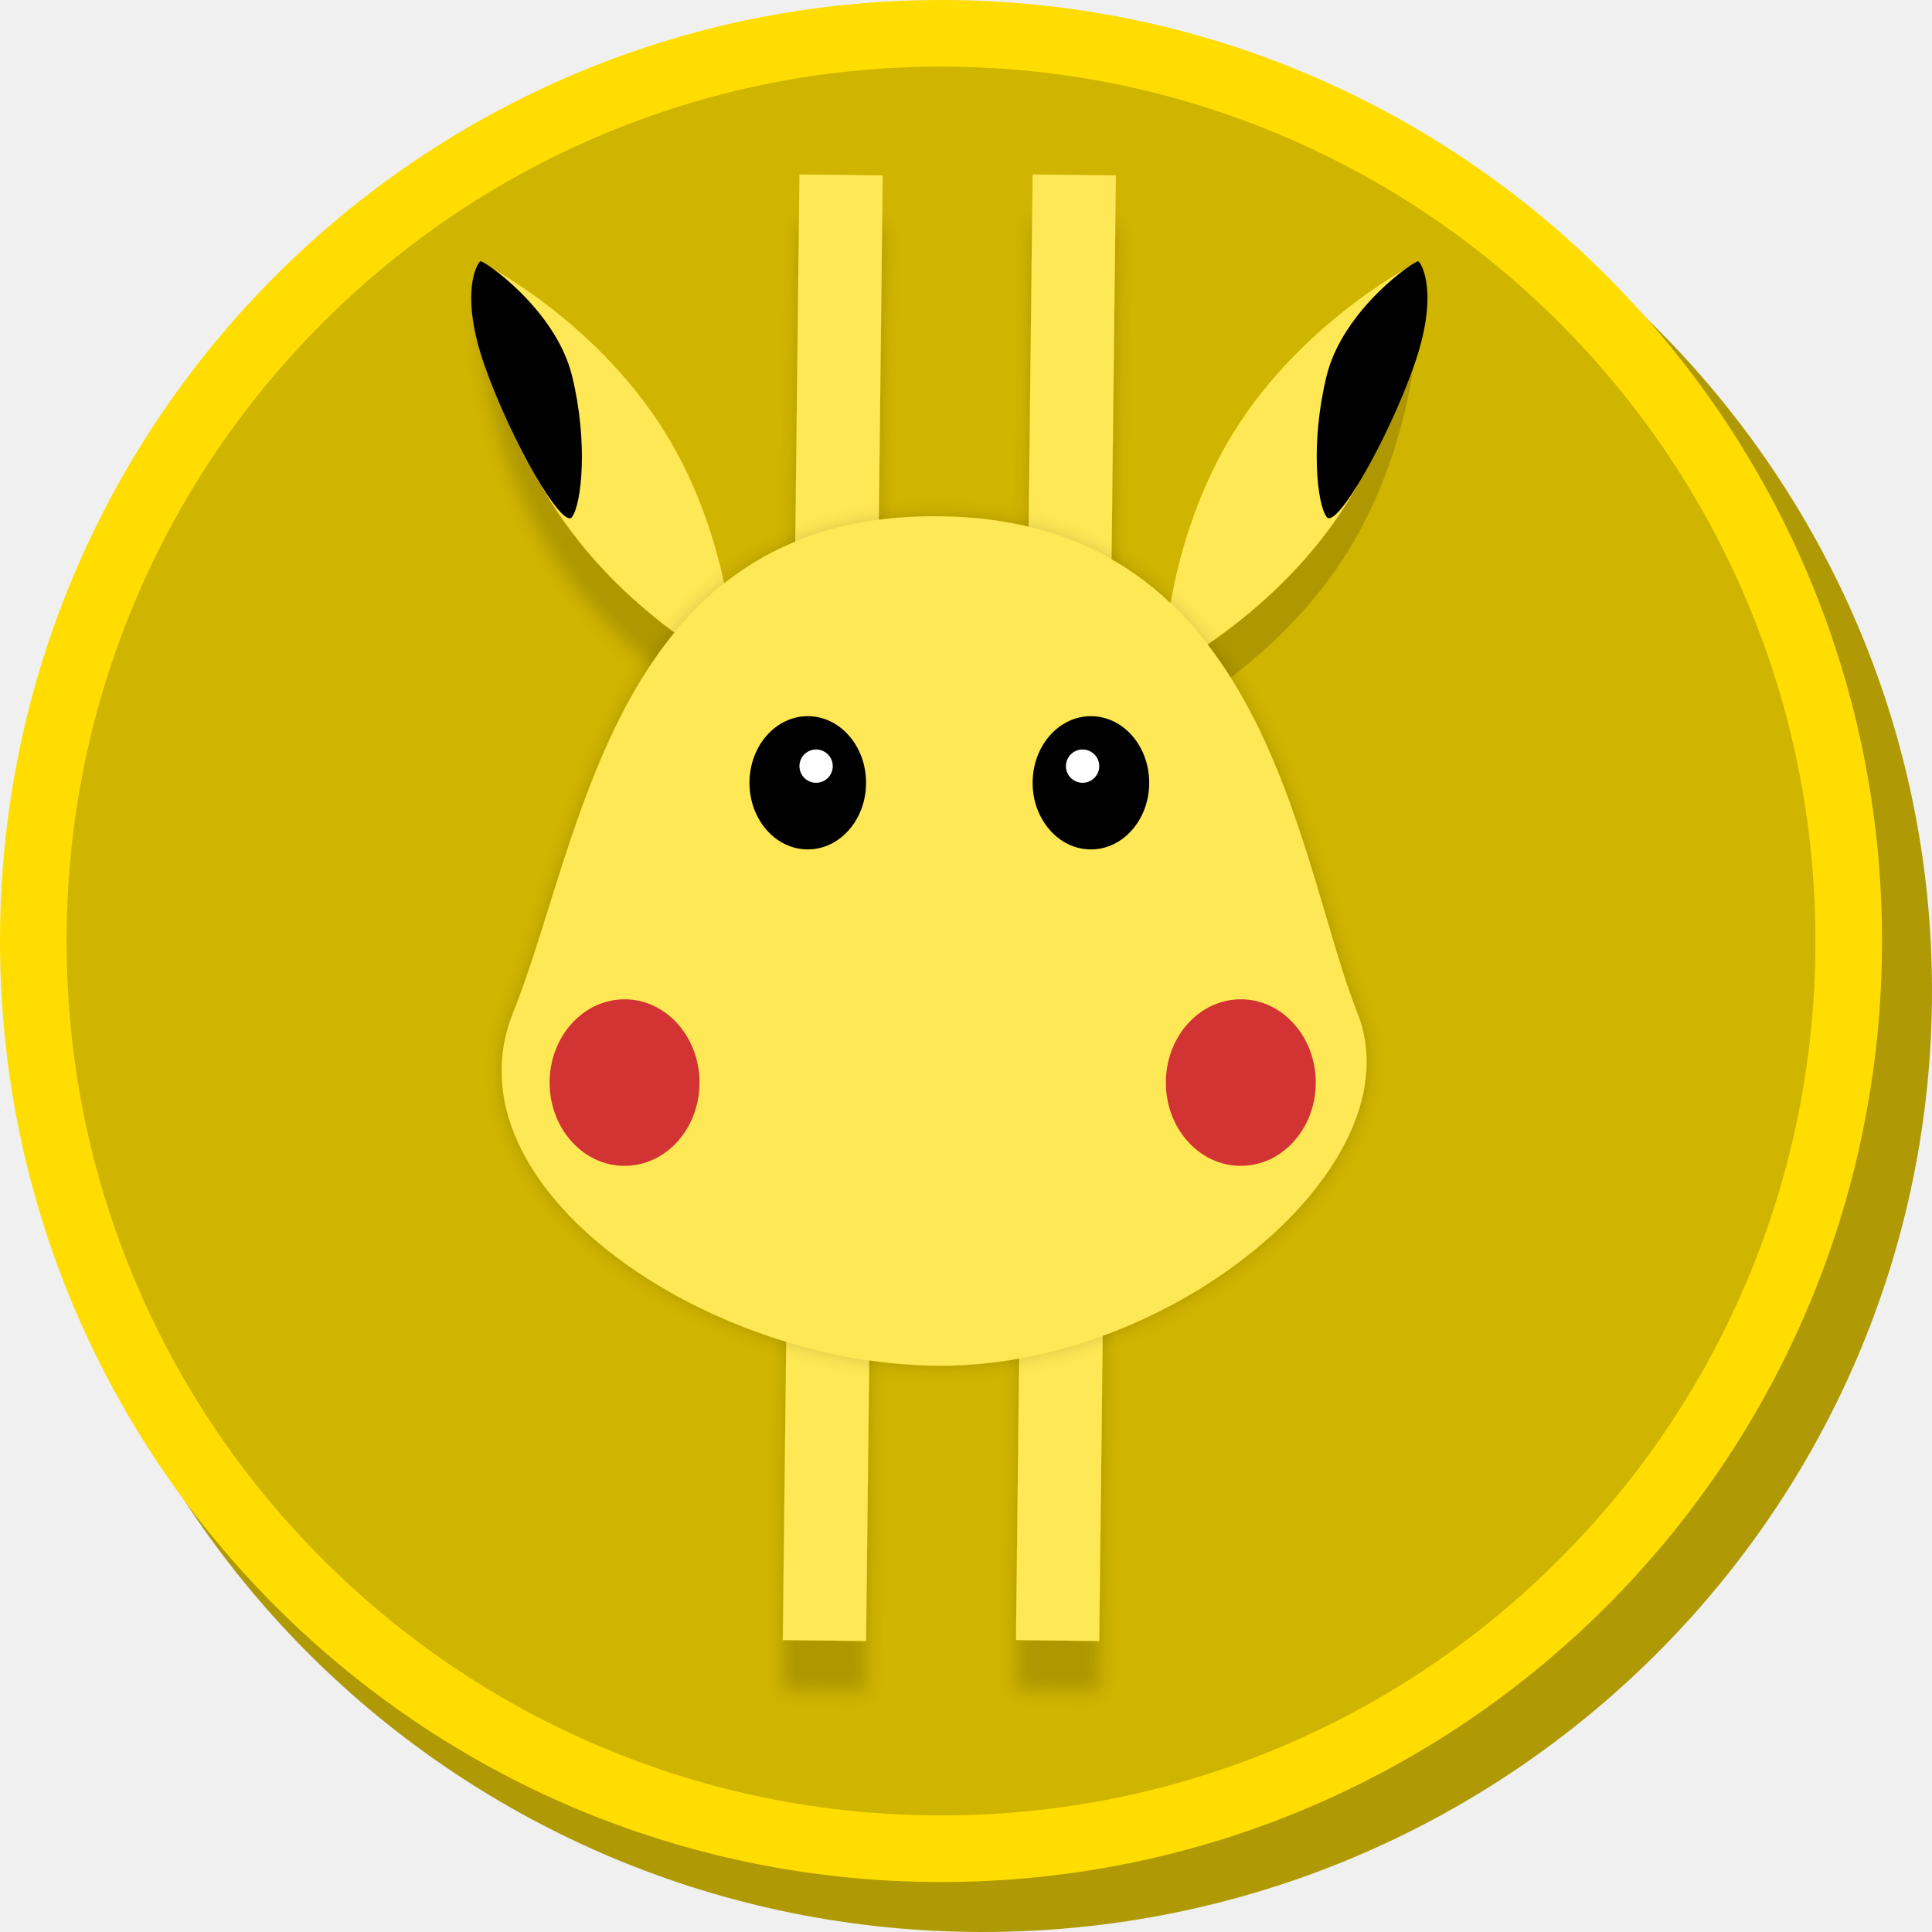
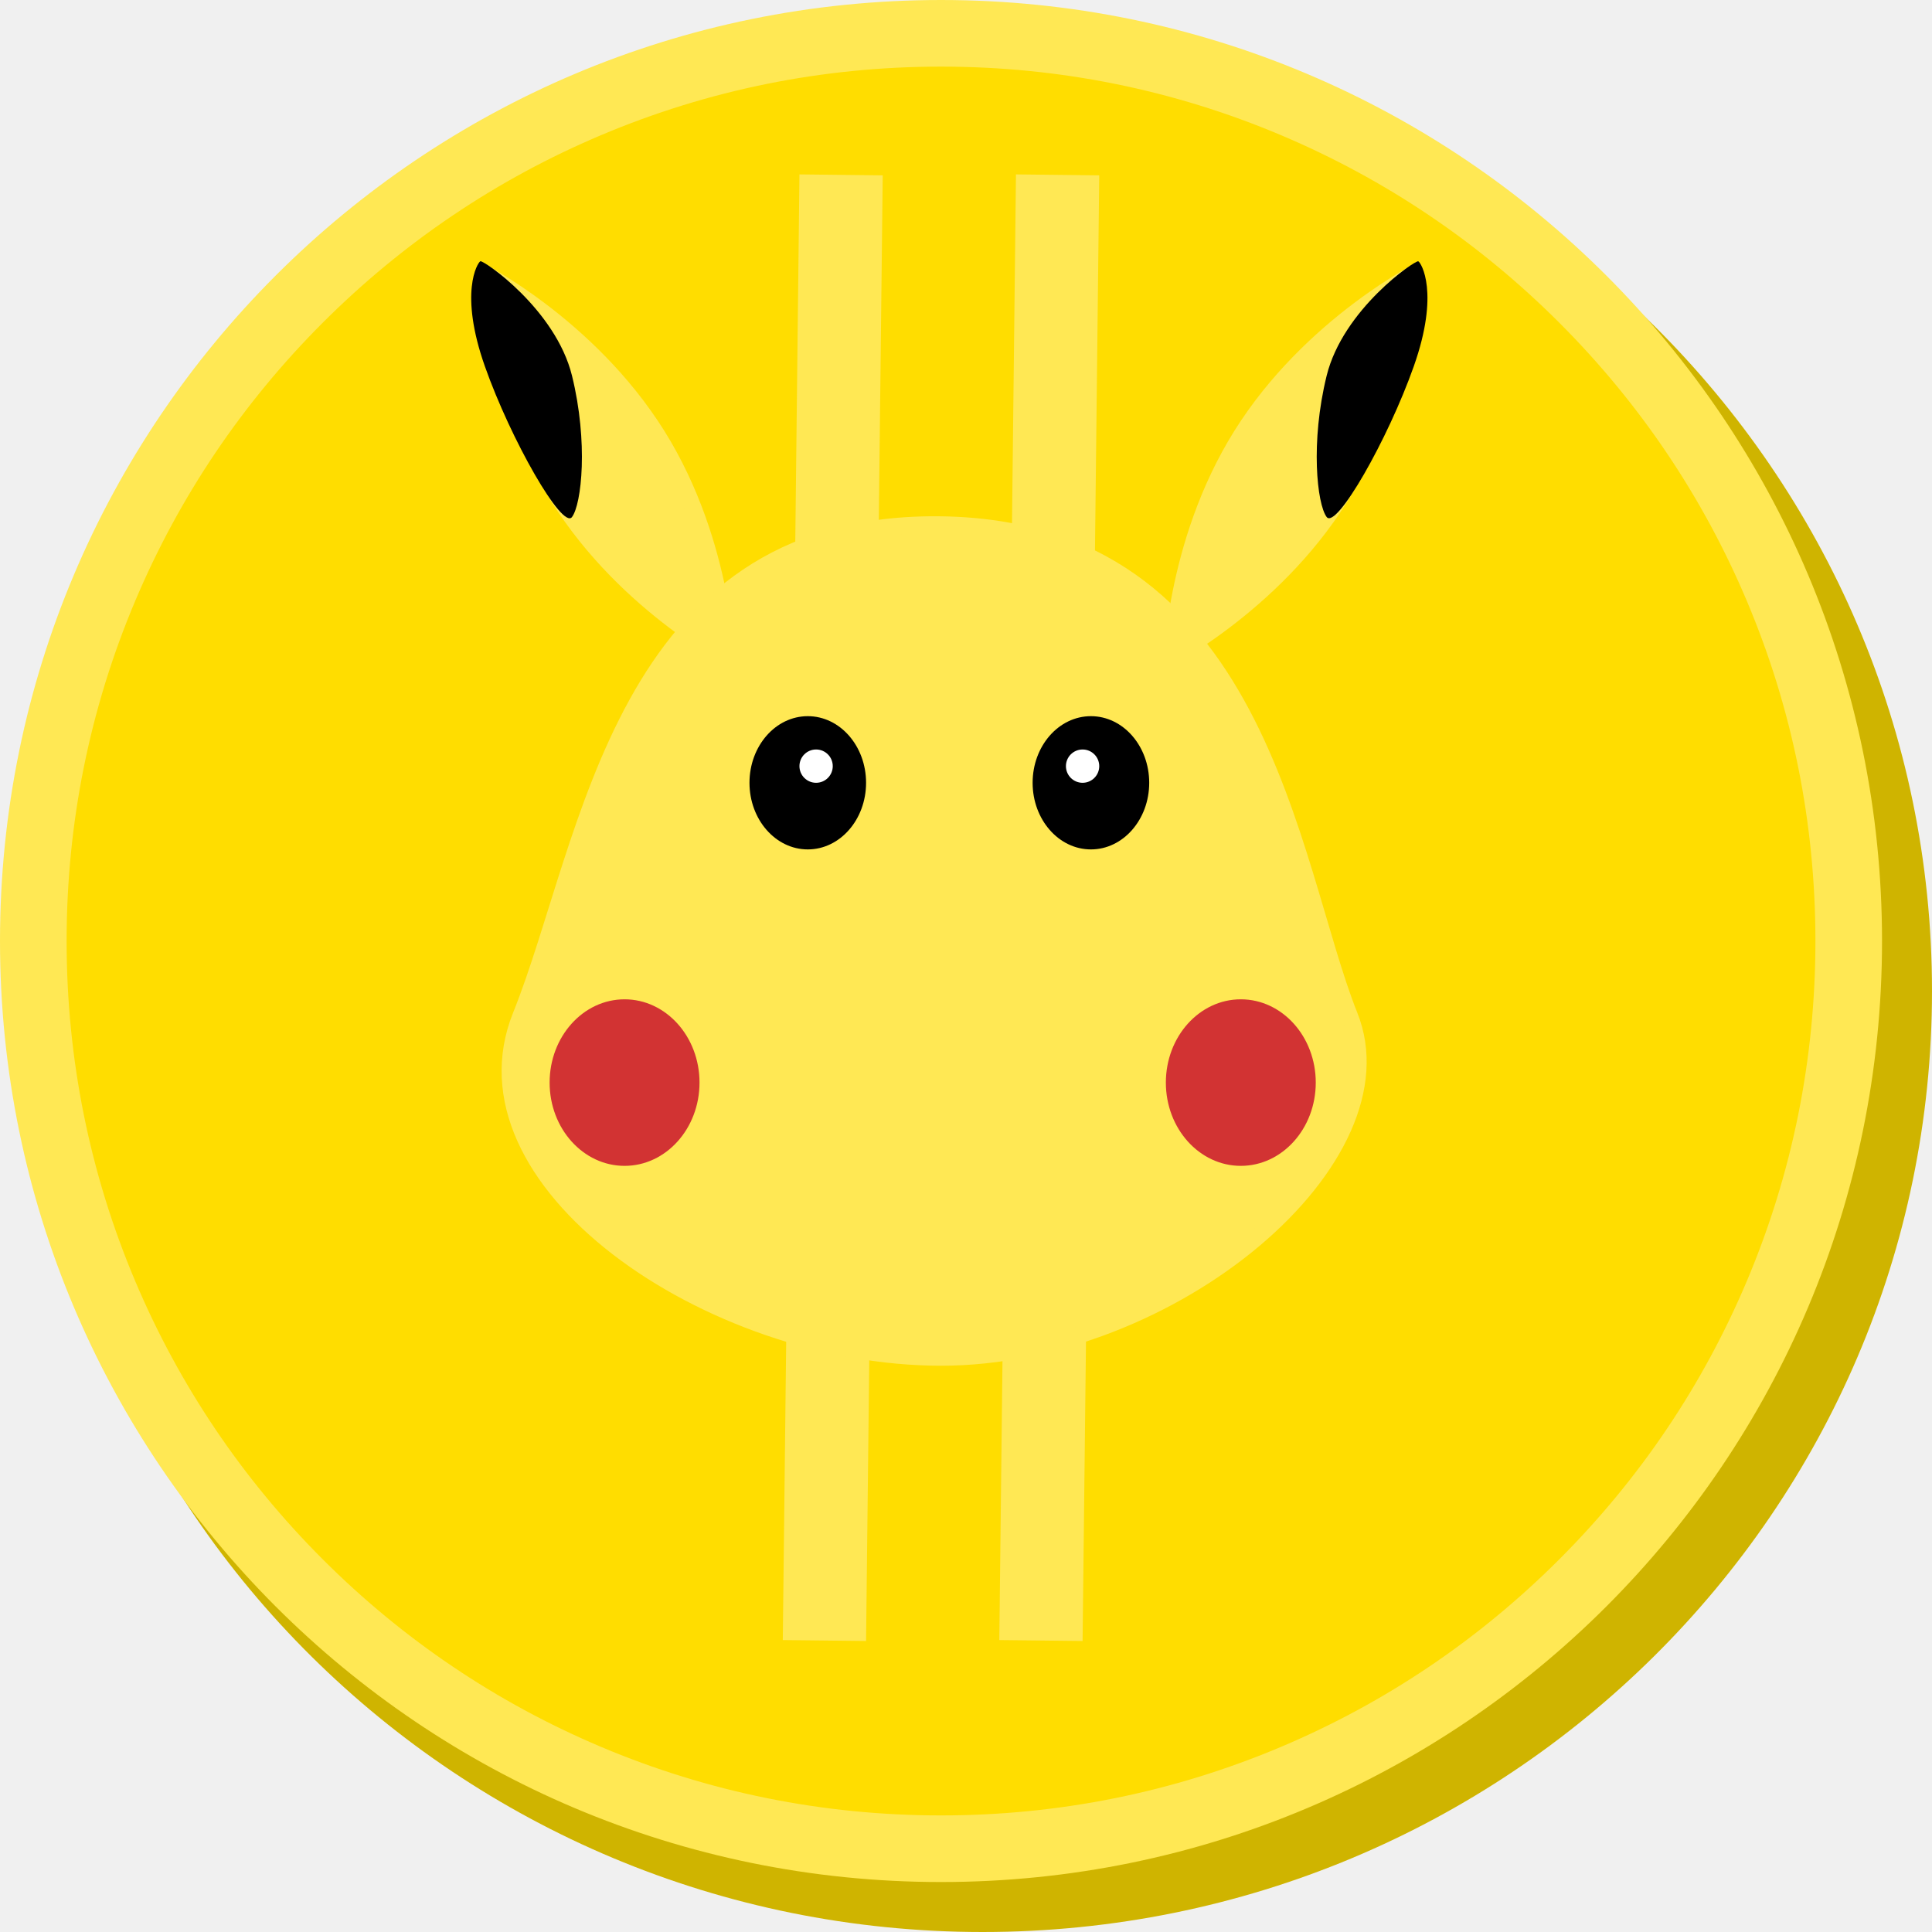
<svg xmlns="http://www.w3.org/2000/svg" width="116" height="116" viewBox="0 0 116 116">
-   <defs>
-     <filter id="Line_2" x="59.5" y="10.472" width="9" height="92.557" filterUnits="userSpaceOnUse">
-       <feOffset dy="3" input="SourceAlpha" />
-       <feGaussianBlur stdDeviation="0.5" result="blur" />
-       <feFlood flood-opacity="0.161" />
-       <feComposite operator="in" in2="blur" />
-       <feComposite in="SourceGraphic" />
-     </filter>
-     <filter id="Path_6" x="45.5" y="10.472" width="9" height="92.557" filterUnits="userSpaceOnUse">
-       <feOffset dy="3" input="SourceAlpha" />
-       <feGaussianBlur stdDeviation="0.5" result="blur-2" />
-       <feFlood flood-opacity="0.161" />
-       <feComposite operator="in" in2="blur-2" />
-       <feComposite in="SourceGraphic" />
-     </filter>
-     <filter id="Path_3" x="23.924" y="13.584" width="25.152" height="33.333" filterUnits="userSpaceOnUse">
-       <feOffset dy="3" input="SourceAlpha" />
-       <feGaussianBlur stdDeviation="0.5" result="blur-3" />
-       <feFlood flood-opacity="0.161" />
-       <feComposite operator="in" in2="blur-3" />
-       <feComposite in="SourceGraphic" />
-     </filter>
-     <filter id="Path_3-2" x="66.424" y="13.584" width="22.152" height="31.833" filterUnits="userSpaceOnUse">
-       <feOffset dy="3" input="SourceAlpha" />
-       <feGaussianBlur result="blur-4" />
-       <feFlood flood-opacity="0.161" />
-       <feComposite operator="in" in2="blur-4" />
-       <feComposite in="SourceGraphic" />
-     </filter>
-     <filter id="Path_1" x="28.617" y="29.497" width="54.938" height="54.003" filterUnits="userSpaceOnUse">
-       <feOffset input="SourceAlpha" />
-       <feGaussianBlur stdDeviation="0.5" result="blur-5" />
-       <feFlood flood-opacity="0.161" />
-       <feComposite operator="in" in2="blur-5" />
-       <feComposite in="SourceGraphic" />
-     </filter>
-   </defs>
  <g id="token_cryptokemon" transform="translate(-3 -4)">
-     <path id="Path_5" data-name="Path 5" d="M57,0c31.48,0,57,25.3,57,56.5S88.48,113,57,113,0,87.7,0,56.5,25.52,0,57,0Z" transform="translate(5 7)" fill="#af9905" />
-     <g id="Path_4" data-name="Path 4" transform="translate(3 4)" fill="#cfb400">
+     <ellipse id="Ellipse_2" data-name="Ellipse 2" cx="57" cy="56.5" rx="57" ry="56.5" transform="translate(5 7)" fill="#cfb400" />
+     <g id="Path_4" data-name="Path 4" transform="translate(3 4)" fill="#fd0">
      <path d="M 56.5 111 C 49.142 111 42.005 109.559 35.287 106.718 C 32.058 105.352 28.943 103.662 26.03 101.693 C 23.144 99.743 20.429 97.504 17.963 95.037 C 15.496 92.571 13.257 89.856 11.307 86.97 C 9.338 84.057 7.648 80.942 6.282 77.713 C 3.441 70.995 2 63.858 2 56.5 C 2 49.142 3.441 42.005 6.282 35.287 C 7.648 32.058 9.338 28.943 11.307 26.03 C 13.257 23.144 15.496 20.429 17.963 17.963 C 20.429 15.496 23.144 13.257 26.03 11.307 C 28.943 9.338 32.058 7.648 35.287 6.282 C 42.005 3.441 49.142 2 56.5 2 C 63.858 2 70.995 3.441 77.713 6.282 C 80.942 7.648 84.057 9.338 86.97 11.307 C 89.856 13.257 92.571 15.496 95.037 17.963 C 97.504 20.429 99.743 23.144 101.693 26.03 C 103.662 28.943 105.352 32.058 106.718 35.287 C 109.559 42.005 111 49.142 111 56.5 C 111 63.858 109.559 70.995 106.718 77.713 C 105.352 80.942 103.662 84.057 101.693 86.97 C 99.743 89.856 97.504 92.571 95.037 95.037 C 92.571 97.504 89.856 99.743 86.97 101.693 C 84.057 103.662 80.942 105.352 77.713 106.718 C 70.995 109.559 63.858 111 56.5 111 Z" stroke="none" />
-       <path d="M 56.5 4 C 49.411 4 42.536 5.388 36.066 8.124 C 29.815 10.768 24.2 14.554 19.377 19.377 C 14.554 24.2 10.768 29.815 8.124 36.066 C 5.388 42.536 4 49.411 4 56.5 C 4 63.589 5.388 70.464 8.124 76.934 C 10.768 83.185 14.554 88.8 19.377 93.623 C 24.2 98.446 29.815 102.232 36.066 104.876 C 42.536 107.612 49.411 109 56.5 109 C 63.589 109 70.464 107.612 76.934 104.876 C 83.185 102.232 88.8 98.446 93.623 93.623 C 98.446 88.8 102.232 83.185 104.876 76.934 C 107.612 70.464 109 63.589 109 56.5 C 109 49.411 107.612 42.536 104.876 36.066 C 102.232 29.815 98.446 24.2 93.623 19.377 C 88.8 14.554 83.185 10.768 76.934 8.124 C 70.464 5.388 63.589 4 56.5 4 M 56.5 0 C 87.704 0 113 25.296 113 56.5 C 113 87.704 87.704 113 56.5 113 C 25.296 113 0 87.704 0 56.5 C 0 25.296 25.296 0 56.5 0 Z" stroke="none" fill="#fd0" />
+       <path d="M 56.5 4 C 49.411 4 42.536 5.388 36.066 8.124 C 29.815 10.768 24.2 14.554 19.377 19.377 C 14.554 24.2 10.768 29.815 8.124 36.066 C 5.388 42.536 4 49.411 4 56.5 C 4 63.589 5.388 70.464 8.124 76.934 C 10.768 83.185 14.554 88.8 19.377 93.623 C 24.2 98.446 29.815 102.232 36.066 104.876 C 42.536 107.612 49.411 109 56.5 109 C 63.589 109 70.464 107.612 76.934 104.876 C 83.185 102.232 88.8 98.446 93.623 93.623 C 98.446 88.8 102.232 83.185 104.876 76.934 C 107.612 70.464 109 63.589 109 56.5 C 109 49.411 107.612 42.536 104.876 36.066 C 102.232 29.815 98.446 24.2 93.623 19.377 C 88.8 14.554 83.185 10.768 76.934 8.124 C 70.464 5.388 63.589 4 56.5 4 M 56.5 0 C 87.704 0 113 25.296 113 56.5 C 113 87.704 87.704 113 56.5 113 C 25.296 113 0 87.704 0 56.5 C 0 25.296 25.296 0 56.5 0 Z" stroke="none" fill="#ffe854" />
    </g>
    <g id="crypto_logo">
-       <g transform="matrix(1, 0, 0, 1, 3, 4)" filter="url(#Line_2)">
-         <line id="Line_2-2" data-name="Line 2" x1="1" y2="88" transform="translate(63.5 10.5)" fill="none" stroke="#ffe854" stroke-width="5" />
-       </g>
-       <g transform="matrix(1, 0, 0, 1, 3, 4)" filter="url(#Path_6)">
-         <path id="Path_6-2" data-name="Path 6" d="M1,0,0,88" transform="translate(49.5 10.5)" fill="none" stroke="#ffe854" stroke-width="5" />
-       </g>
+       <line id="Line_2" data-name="Line 2" x1="1" y2="88" transform="translate(65.5 14.5)" fill="none" stroke="#ffe854" stroke-width="5" />
+       <line id="Line_1" data-name="Line 1" x1="1" y2="88" transform="translate(52.5 14.5)" fill="none" stroke="#ffe854" stroke-width="5" />
      <g id="pikachu_face">
        <g id="oreille_droite" transform="translate(16 14)">
-           <g transform="matrix(1, 0, 0, 1, -13, -10)" filter="url(#Path_3)">
-             <g id="Path_3-3" data-name="Path 3" transform="matrix(0.53, 0.85, -0.85, 0.53, 32.21, 13.58)" fill="#ffe854">
-               <path d="M 14.5 7.5 C 8.282 7.5 2.946 5.016 1.024 3.999 C 1.74 3.62 2.927 3.037 4.448 2.458 C 6.798 1.565 10.449 0.5 14.5 0.5 C 20.406 0.5 25.492 2.713 27.946 3.998 C 27.109 4.437 25.678 5.134 23.806 5.799 C 20.629 6.928 17.498 7.5 14.5 7.5 Z M 28.999 4.5 L 28.829 4.376 L 28.877 3.563 L 29 3.5 L 29.172 3.531 L 29.117 4.486 L 28.999 4.5 Z" stroke="none" />
-               <path d="M 14.5 1 C 10.535 1 6.955 2.042 4.65 2.917 C 3.651 3.296 2.798 3.677 2.131 3.999 C 4.48 5.134 9.157 7 14.5 7 C 17.441 7 20.515 6.438 23.638 5.328 C 24.936 4.867 26.019 4.391 26.833 3.998 C 24.199 2.728 19.667 1 14.5 1 M 14.5 0 C 22.419 0 28.868 3.952 28.998 4 C 28.869 4.031 22.436 8 14.5 8 C 6.492 8 1.9073486328125e-06 4 1.9073486328125e-06 4 C 1.9073486328125e-06 4 6.492 0 14.5 0 Z M 28.999 4 C 29 4 29 4 29 4 C 28.999 4 28.999 4 28.998 4 C 28.999 4 28.999 4 28.999 4 Z" stroke="none" fill="#ffe854" />
-             </g>
+           <g id="Path_3" data-name="Path 3" transform="matrix(0.53, 0.848, -0.848, 0.53, 19.208, 3.584)" fill="#ffe854">
+             <path d="M 14.5 7.5 C 8.282 7.5 2.946 5.016 1.024 3.999 C 1.74 3.62 2.927 3.037 4.448 2.458 C 6.798 1.565 10.449 0.5 14.5 0.5 C 20.406 0.5 25.492 2.713 27.946 3.998 C 27.109 4.437 25.678 5.134 23.806 5.799 C 20.629 6.928 17.498 7.5 14.5 7.5 Z M 28.999 4.5 L 28.829 4.376 L 28.877 3.563 L 29 3.5 L 29.172 3.531 L 29.117 4.486 L 28.999 4.5 Z" stroke="none" />
+             <path d="M 14.5 1 C 10.535 1 6.955 2.042 4.65 2.917 C 3.651 3.296 2.798 3.677 2.131 3.999 C 4.48 5.134 9.157 7 14.5 7 C 17.441 7 20.515 6.438 23.638 5.328 C 24.936 4.867 26.019 4.391 26.833 3.998 C 24.199 2.728 19.667 1 14.5 1 M 14.5 0 C 22.419 0 28.868 3.952 28.998 4 C 28.869 4.031 22.436 8 14.5 8 C 6.492 8 1.9073486328125e-06 4 1.9073486328125e-06 4 C 1.9073486328125e-06 4 6.492 0 14.5 0 Z M 28.999 4 C 29 4 29 4 29 4 C 28.999 4 28.999 4 28.998 4 C 28.999 4 28.999 4 28.999 4 Z" stroke="none" fill="#ffe854" />
          </g>
          <path id="Path_2" data-name="Path 2" d="M6.147,4.457c4.092.443,7.437,2.092,7.967,2.9S8.507,9.225,3.818,9.178s-5.983-1.708-6.012-1.9S2.055,4.014,6.147,4.457Z" transform="matrix(0.342, 0.94, -0.94, 0.342, 23.432, 5.26)" />
        </g>
        <g id="oreille_gauche" transform="translate(69.424 17.584)">
-           <g transform="matrix(1, 0, 0, 1, -66.42, -13.58)" filter="url(#Path_3-2)">
-             <g id="Path_3-4" data-name="Path 3" transform="matrix(-0.53, 0.85, -0.85, -0.53, 88.58, 17.82)" fill="#ffe854">
-               <path d="M 14.5 7.5 C 8.282 7.5 2.946 5.016 1.024 3.999 C 1.74 3.62 2.927 3.037 4.448 2.458 C 6.798 1.565 10.449 0.5 14.5 0.5 C 17.498 0.5 20.629 1.072 23.806 2.201 C 25.678 2.866 27.109 3.563 27.946 4.002 C 25.492 5.287 20.406 7.5 14.5 7.5 Z M 29 4.5 L 28.877 4.437 L 28.829 3.623 L 28.998 3.5 L 29.117 3.514 L 29.172 4.469 L 29 4.5 Z" stroke="none" />
-               <path d="M 14.5 7 C 19.667 7 24.199 5.272 26.833 4.002 C 26.019 3.609 24.936 3.133 23.639 2.672 C 20.515 1.562 17.441 1 14.5 1 C 10.535 1 6.955 2.042 4.65 2.917 C 3.651 3.296 2.798 3.677 2.131 3.999 C 4.48 5.134 9.157 7 14.5 7 M 14.5 8 C 6.492 8 5.972290182398865e-07 4 5.972290182398865e-07 4 C 5.972290182398865e-07 4 6.492 4.76837158203125e-07 14.5 4.76837158203125e-07 C 22.436 4.76837158203125e-07 28.869 3.969 28.998 4 C 28.868 4.048 22.419 8 14.5 8 Z M 28.999 4 C 28.999 4 28.999 4 28.998 4 C 29 4 29 4 29 4 C 29 4 29 4 28.999 4 Z" stroke="none" fill="#ffe854" />
-             </g>
+           <g id="Path_3-2" data-name="Path 3" transform="matrix(-0.53, 0.848, -0.848, -0.53, 22.152, 4.239)" fill="#ffe854">
+             <path d="M 14.5 7.5 C 8.282 7.5 2.946 5.016 1.024 3.999 C 1.74 3.62 2.927 3.037 4.448 2.458 C 6.798 1.565 10.449 0.5 14.5 0.5 C 17.498 0.5 20.629 1.072 23.806 2.201 C 25.678 2.866 27.109 3.563 27.946 4.002 C 25.492 5.287 20.406 7.5 14.5 7.5 Z M 29 4.5 L 28.877 4.437 L 28.829 3.623 L 28.998 3.5 L 29.117 3.514 L 29.172 4.469 L 29 4.5 Z" stroke="none" />
+             <path d="M 14.5 7 C 19.667 7 24.199 5.272 26.833 4.002 C 26.019 3.609 24.936 3.133 23.639 2.672 C 20.515 1.562 17.441 1 14.5 1 C 10.535 1 6.955 2.042 4.65 2.917 C 3.651 3.296 2.798 3.677 2.131 3.999 C 4.48 5.134 9.157 7 14.5 7 M 14.5 8 C 6.492 8 5.972290182398865e-07 4 5.972290182398865e-07 4 C 5.972290182398865e-07 4 6.492 4.76837158203125e-07 14.5 4.76837158203125e-07 C 22.436 4.76837158203125e-07 28.869 3.969 28.998 4 C 28.868 4.048 22.419 8 14.5 8 Z M 28.999 4 C 28.999 4 28.999 4 28.998 4 C 29 4 29 4 29 4 C 29 4 29 4 28.999 4 Z" stroke="none" fill="#ffe854" />
          </g>
          <path id="Path_2-2" data-name="Path 2" d="M8.341,4.723c4.092-.443,7.437-2.092,7.967-2.9S10.7-.045,6.012,0,.029,1.709,0,1.9,4.249,5.166,8.341,4.723Z" transform="translate(20.52 2.755) rotate(110)" />
        </g>
-         <g transform="matrix(1, 0, 0, 1, 3, 4)" filter="url(#Path_1)">
-           <g id="Path_1-2" data-name="Path 1" transform="translate(31 31)" fill="#ffe854">
-             <path d="M 25.5 50.5 C 16.209 50.5 5.956 45.695 1.651 39.324 C 0.629 37.811 -0.016 36.269 -0.265 34.739 C -0.528 33.126 -0.348 31.53 0.27 29.994 C 1.026 28.112 1.704 25.946 2.422 23.654 C 4.037 18.494 5.867 12.645 9.224 8.14 C 13.056 2.997 18.254 0.497 25.113 0.497 C 25.24 0.497 25.365 0.498 25.493 0.5 C 32.452 0.593 37.714 3.251 41.581 8.627 C 44.928 13.281 46.7 19.29 48.125 24.119 C 48.765 26.289 49.369 28.339 50.031 29.993 C 50.576 31.357 50.697 32.841 50.39 34.403 C 50.095 35.906 49.414 37.454 48.364 39.004 C 46.278 42.085 42.894 44.945 38.837 47.06 C 36.762 48.141 34.589 48.986 32.379 49.571 C 30.052 50.188 27.738 50.5 25.5 50.5 Z" stroke="none" />
-             <path d="M 25.113 0.997 C 21.554 0.997 18.402 1.702 15.745 3.091 C 13.393 4.32 11.391 6.069 9.625 8.439 C 6.319 12.876 4.502 18.681 2.899 23.803 C 2.178 26.106 1.498 28.28 0.734 30.181 C 0.151 31.63 -0.019 33.137 0.229 34.658 C 0.466 36.116 1.084 37.592 2.065 39.044 C 4.082 42.029 7.555 44.789 11.845 46.815 C 16.194 48.869 21.044 50 25.5 50 C 27.694 50 29.966 49.693 32.251 49.088 C 34.425 48.512 36.564 47.681 38.606 46.616 C 42.591 44.54 45.909 41.737 47.95 38.724 C 49.393 36.592 50.846 33.379 49.566 30.179 C 48.896 28.503 48.288 26.442 47.645 24.26 C 46.158 19.219 44.473 13.504 41.175 8.919 C 37.407 3.681 32.275 1.09 25.487 1 C 25.361 0.998 25.238 0.997 25.113 0.997 M 25.113 -0.003 C 25.242 -0.003 25.369 -0.002 25.5 3.814697265625e-06 C 45.139 0.261 46.878 20.76 50.495 29.807 C 54.112 38.854 39.583 51 25.5 51 C 11.417 51 -4.393 40.248 -0.194 29.807 C 3.976 19.436 5.839 -0.003 25.113 -0.003 Z" stroke="none" fill="#ffe854" />
-           </g>
+         <g id="Path_1" data-name="Path 1" transform="translate(34 35)" fill="#ffe854">
+           <path d="M 25.5 50.5 C 16.209 50.5 5.956 45.695 1.651 39.324 C 0.629 37.811 -0.016 36.269 -0.265 34.739 C -0.528 33.126 -0.348 31.53 0.27 29.994 C 1.026 28.112 1.704 25.946 2.422 23.654 C 4.037 18.494 5.867 12.645 9.224 8.14 C 13.056 2.997 18.254 0.497 25.113 0.497 C 25.24 0.497 25.365 0.498 25.493 0.5 C 32.452 0.593 37.714 3.251 41.581 8.627 C 44.928 13.281 46.7 19.29 48.125 24.119 C 48.765 26.289 49.369 28.339 50.031 29.993 C 50.576 31.357 50.697 32.841 50.39 34.403 C 50.095 35.906 49.414 37.454 48.364 39.004 C 46.278 42.085 42.894 44.945 38.837 47.06 C 36.762 48.141 34.589 48.986 32.379 49.571 C 30.052 50.188 27.738 50.5 25.5 50.5 Z" stroke="none" />
+           <path d="M 25.113 0.997 C 21.554 0.997 18.402 1.702 15.745 3.091 C 13.393 4.32 11.391 6.069 9.625 8.439 C 6.319 12.876 4.502 18.681 2.899 23.803 C 2.178 26.106 1.498 28.28 0.734 30.181 C 0.151 31.63 -0.019 33.137 0.229 34.658 C 0.466 36.116 1.084 37.592 2.065 39.044 C 4.082 42.029 7.555 44.789 11.845 46.815 C 16.194 48.869 21.044 50 25.5 50 C 27.694 50 29.966 49.693 32.251 49.088 C 34.425 48.512 36.564 47.681 38.606 46.616 C 42.591 44.54 45.909 41.737 47.95 38.724 C 49.393 36.592 50.846 33.379 49.566 30.179 C 48.896 28.503 48.288 26.442 47.645 24.26 C 46.158 19.219 44.473 13.504 41.175 8.919 C 37.407 3.681 32.275 1.09 25.487 1 C 25.361 0.998 25.238 0.997 25.113 0.997 M 25.113 -0.003 C 25.242 -0.003 25.369 -0.002 25.5 3.814697265625e-06 C 45.139 0.261 46.878 20.76 50.495 29.807 C 54.112 38.854 39.583 51 25.5 51 C 11.417 51 -4.393 40.248 -0.194 29.807 C 3.976 19.436 5.839 -0.003 25.113 -0.003 Z" stroke="none" fill="#ffe854" />
        </g>
        <ellipse id="Ellipse_4" data-name="Ellipse 4" cx="4.5" cy="5" rx="4.5" ry="5" transform="translate(36 64)" fill="#d23333" />
        <ellipse id="Ellipse_5" data-name="Ellipse 5" cx="4.5" cy="5" rx="4.5" ry="5" transform="translate(73 64)" fill="#d23333" />
        <g id="oeil_droit">
          <ellipse id="Ellipse_6" data-name="Ellipse 6" cx="3.5" cy="4" rx="3.5" ry="4" transform="translate(48 47)" />
          <circle id="Ellipse_8" data-name="Ellipse 8" cx="1" cy="1" r="1" transform="translate(51 49)" fill="#fff" />
        </g>
        <g id="oeil_gauche">
          <ellipse id="Ellipse_7" data-name="Ellipse 7" cx="3.5" cy="4" rx="3.5" ry="4" transform="translate(65 47)" />
          <circle id="Ellipse_9" data-name="Ellipse 9" cx="1" cy="1" r="1" transform="translate(67 49)" fill="#fff" />
        </g>
      </g>
    </g>
  </g>
</svg>
